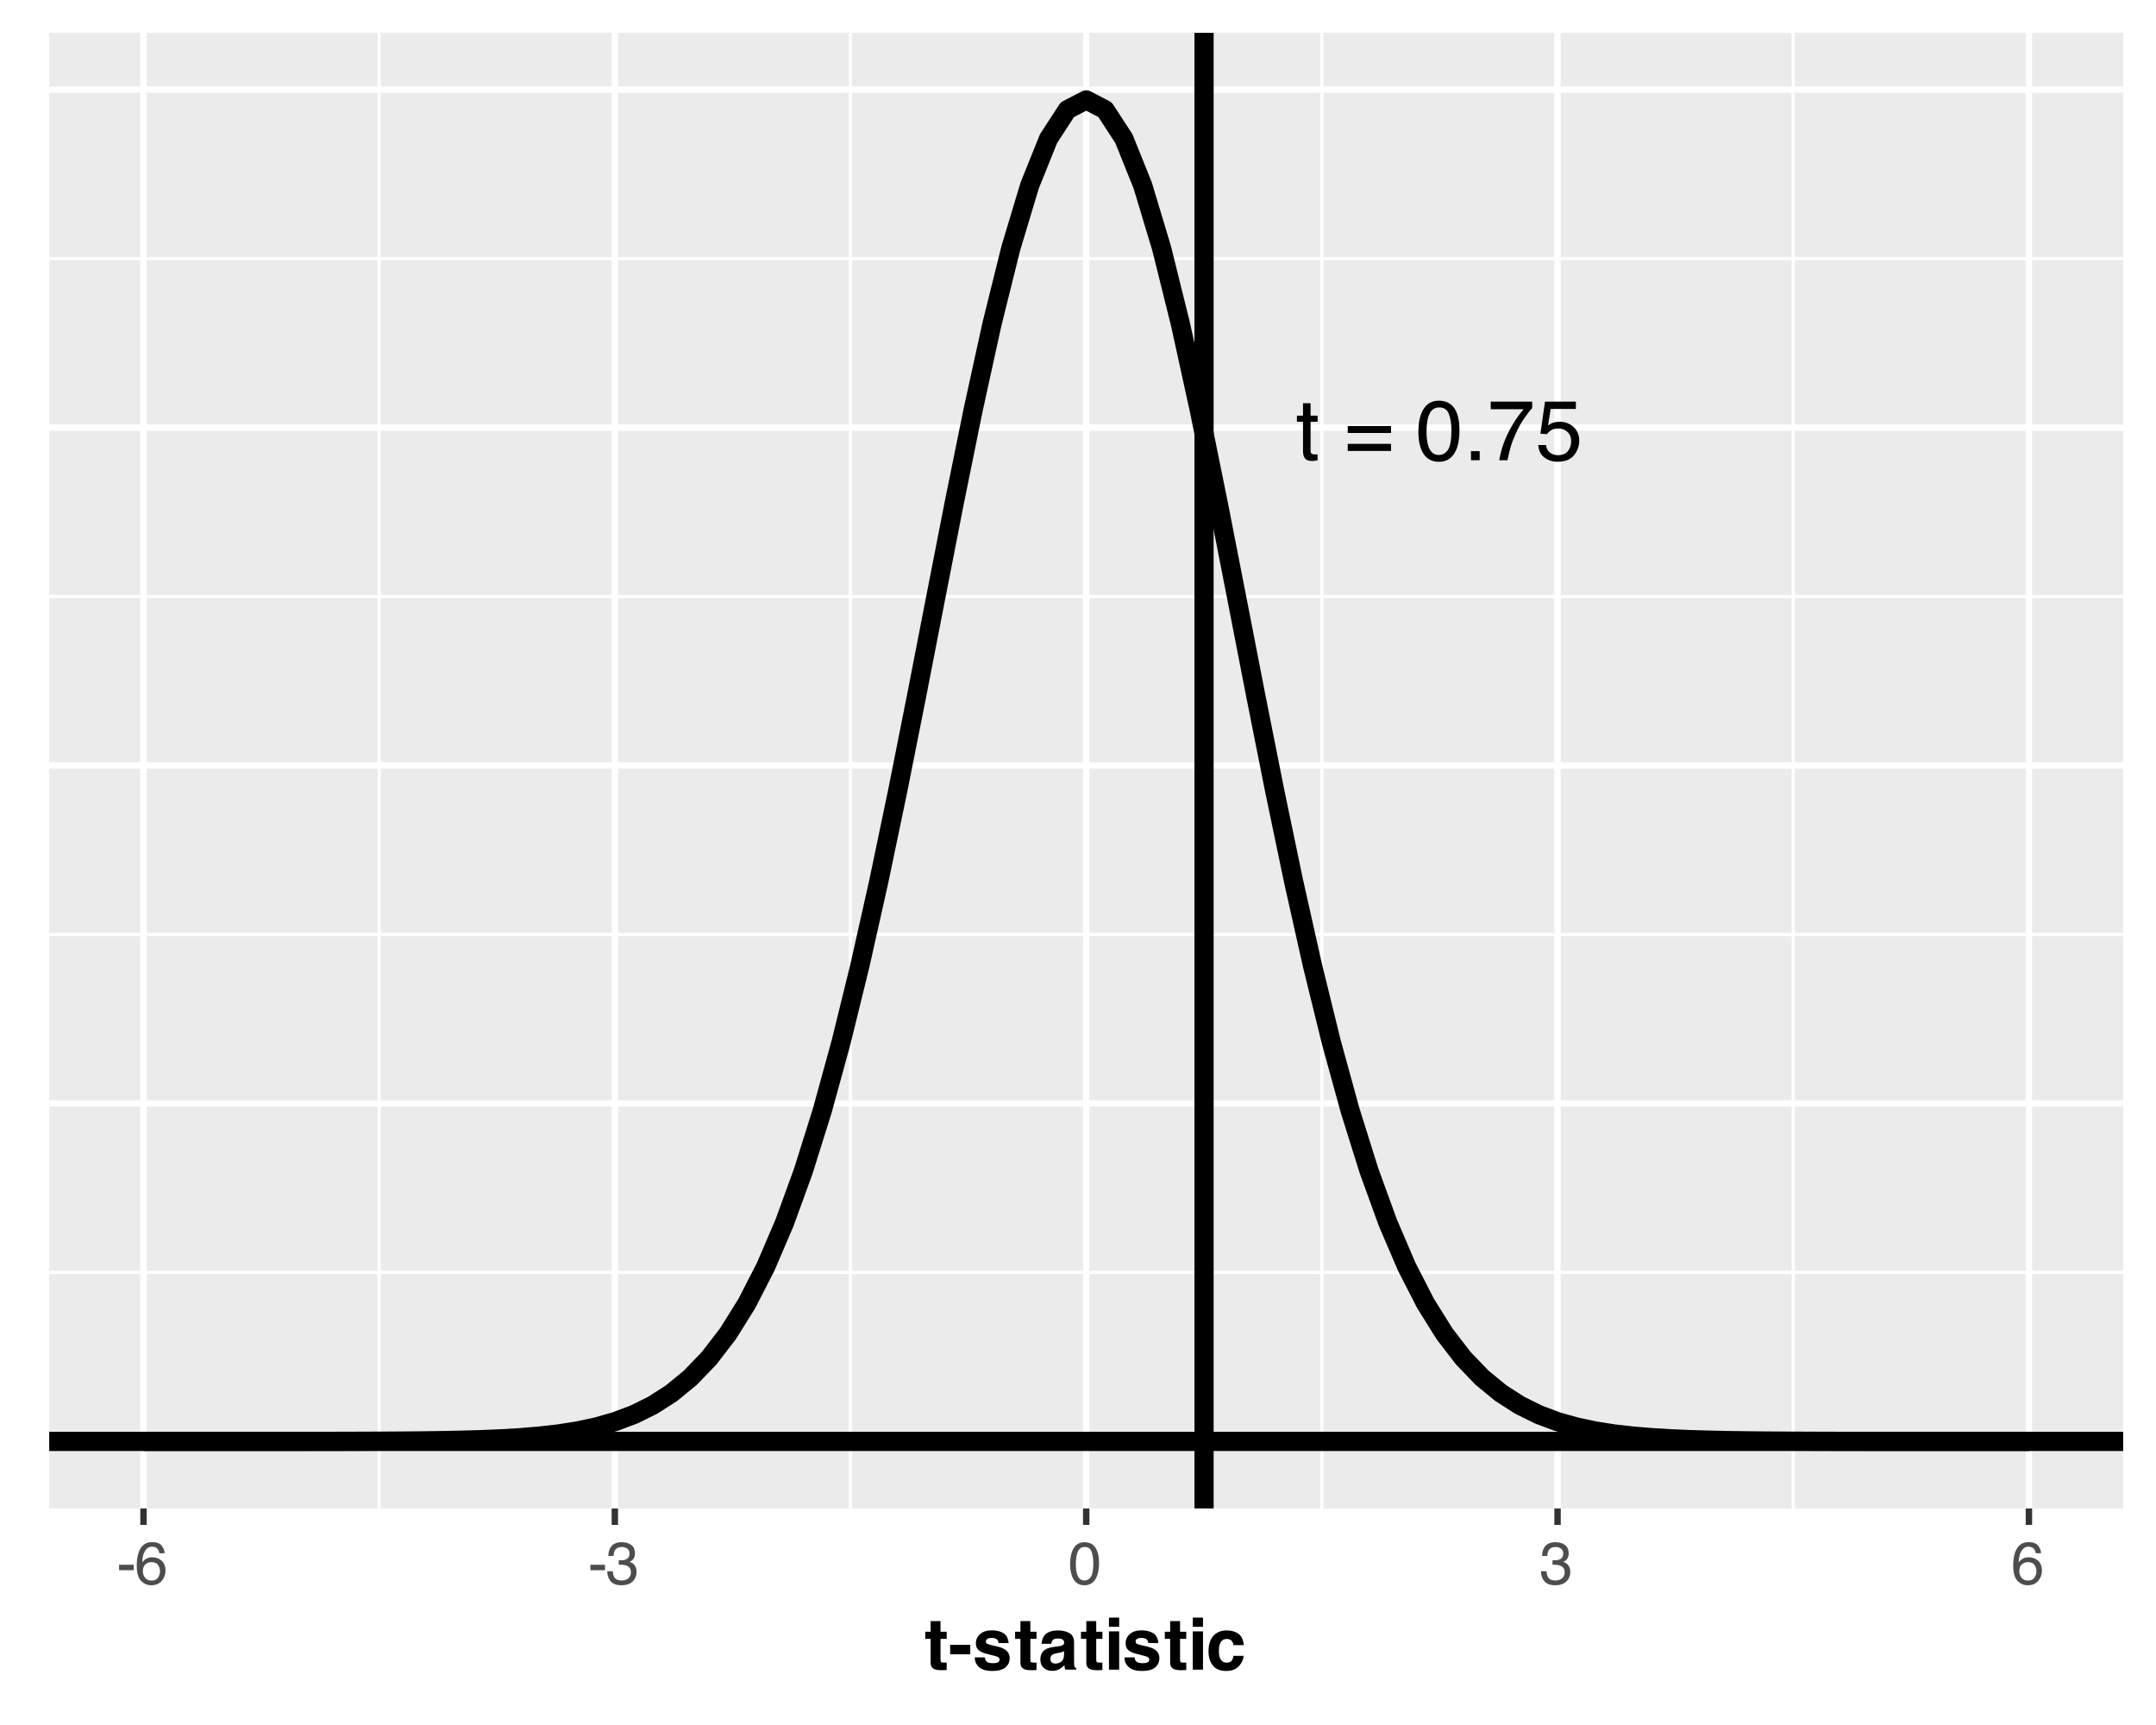
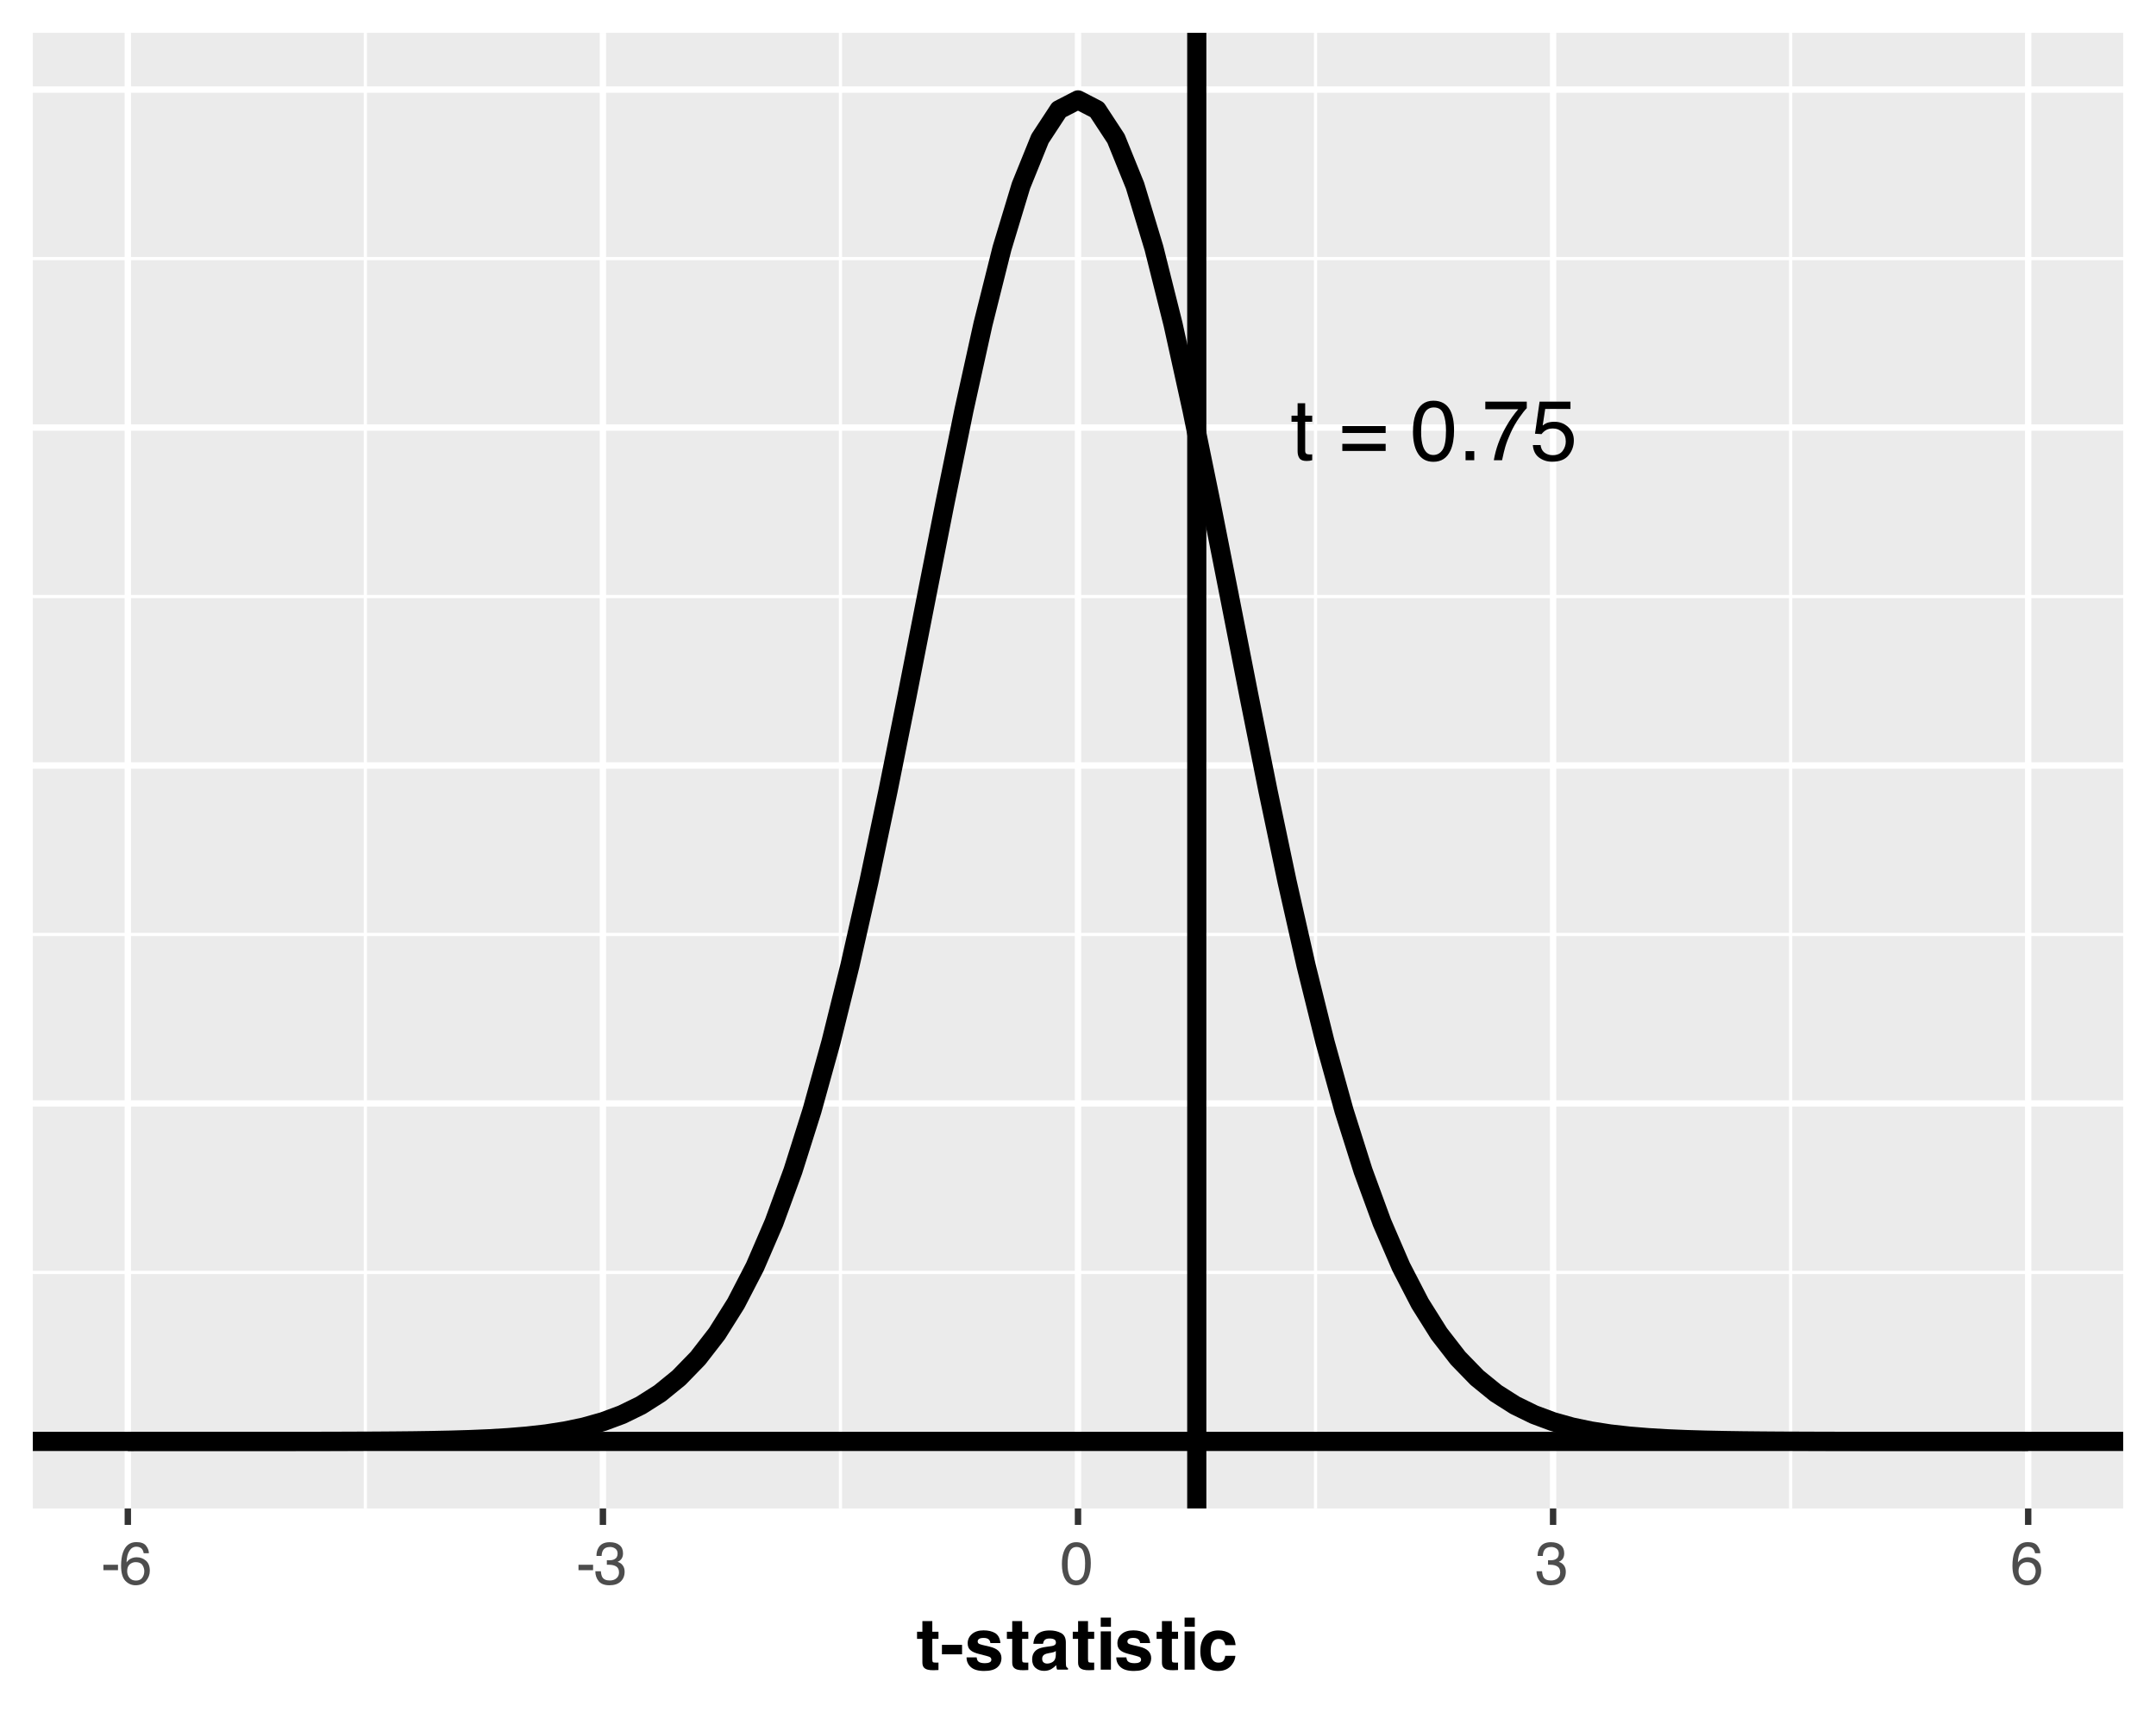
<svg xmlns="http://www.w3.org/2000/svg" xmlns:xlink="http://www.w3.org/1999/xlink" width="360" height="288" viewBox="0 0 360 288">
  <defs>
    <g>
      <g id="glyph-0-0">
        <path d="M 0.453 0 L 0.453 -10.203 L 8.547 -10.203 L 8.547 0 Z M 7.281 -1.281 L 7.281 -8.922 L 1.734 -8.922 L 1.734 -1.281 Z M 7.281 -1.281 " />
      </g>
      <g id="glyph-0-1">
        <path d="M 1.172 -9.516 L 2.438 -9.516 L 2.438 -7.438 L 3.609 -7.438 L 3.609 -6.422 L 2.438 -6.422 L 2.438 -1.562 C 2.438 -1.301 2.52 -1.129 2.688 -1.047 C 2.789 -0.992 2.957 -0.969 3.188 -0.969 C 3.238 -0.969 3.301 -0.969 3.375 -0.969 C 3.445 -0.969 3.523 -0.973 3.609 -0.984 L 3.609 0 C 3.473 0.039 3.328 0.07 3.172 0.094 C 3.016 0.113 2.848 0.125 2.672 0.125 C 2.086 0.125 1.691 -0.023 1.484 -0.328 C 1.273 -0.629 1.172 -1.02 1.172 -1.5 L 1.172 -6.422 L 0.156 -6.422 L 0.156 -7.438 L 1.172 -7.438 Z M 1.172 -9.516 " />
      </g>
      <g id="glyph-0-2">
</g>
      <g id="glyph-0-3">
        <path d="M 7.875 -5.703 L 7.875 -4.547 L 0.641 -4.547 L 0.641 -5.703 Z M 7.875 -2.734 L 7.875 -1.547 L 0.641 -1.547 L 0.641 -2.734 Z M 7.875 -2.734 " />
      </g>
      <g id="glyph-0-4">
        <path d="M 3.844 -9.938 C 5.133 -9.938 6.066 -9.41 6.641 -8.359 C 7.078 -7.535 7.297 -6.41 7.297 -4.984 C 7.297 -3.629 7.098 -2.508 6.703 -1.625 C 6.117 -0.363 5.164 0.266 3.844 0.266 C 2.645 0.266 1.754 -0.25 1.172 -1.281 C 0.68 -2.145 0.438 -3.305 0.438 -4.766 C 0.438 -5.898 0.582 -6.867 0.875 -7.672 C 1.426 -9.18 2.414 -9.938 3.844 -9.938 Z M 3.828 -0.875 C 4.473 -0.875 4.988 -1.16 5.375 -1.734 C 5.758 -2.305 5.953 -3.375 5.953 -4.938 C 5.953 -6.062 5.812 -6.988 5.531 -7.719 C 5.258 -8.445 4.723 -8.812 3.922 -8.812 C 3.18 -8.812 2.641 -8.461 2.297 -7.766 C 1.961 -7.078 1.797 -6.062 1.797 -4.719 C 1.797 -3.707 1.906 -2.895 2.125 -2.281 C 2.457 -1.344 3.023 -0.875 3.828 -0.875 Z M 3.828 -0.875 " />
      </g>
      <g id="glyph-0-5">
        <path d="M 1.219 -1.516 L 2.672 -1.516 L 2.672 0 L 1.219 0 Z M 1.219 -1.516 " />
      </g>
      <g id="glyph-0-6">
        <path d="M 7.438 -9.781 L 7.438 -8.688 C 7.113 -8.375 6.688 -7.832 6.156 -7.062 C 5.625 -6.301 5.156 -5.473 4.75 -4.578 C 4.352 -3.711 4.051 -2.926 3.844 -2.219 C 3.707 -1.758 3.531 -1.02 3.312 0 L 1.938 0 C 2.25 -1.895 2.941 -3.785 4.016 -5.672 C 4.648 -6.766 5.316 -7.711 6.016 -8.516 L 0.516 -8.516 L 0.516 -9.781 Z M 7.438 -9.781 " />
      </g>
      <g id="glyph-0-7">
        <path d="M 1.75 -2.531 C 1.832 -1.82 2.164 -1.332 2.75 -1.062 C 3.039 -0.914 3.383 -0.844 3.781 -0.844 C 4.52 -0.844 5.066 -1.078 5.422 -1.547 C 5.773 -2.023 5.953 -2.551 5.953 -3.125 C 5.953 -3.82 5.738 -4.359 5.312 -4.734 C 4.895 -5.109 4.391 -5.297 3.797 -5.297 C 3.367 -5.297 3 -5.211 2.688 -5.047 C 2.383 -4.879 2.125 -4.648 1.906 -4.359 L 0.812 -4.422 L 1.578 -9.781 L 6.734 -9.781 L 6.734 -8.562 L 2.516 -8.562 L 2.094 -5.797 C 2.32 -5.973 2.539 -6.109 2.75 -6.203 C 3.125 -6.348 3.551 -6.422 4.031 -6.422 C 4.945 -6.422 5.719 -6.129 6.344 -5.547 C 6.977 -4.961 7.297 -4.219 7.297 -3.312 C 7.297 -2.375 7.004 -1.547 6.422 -0.828 C 5.848 -0.109 4.926 0.25 3.656 0.25 C 2.844 0.25 2.125 0.02 1.5 -0.438 C 0.875 -0.895 0.523 -1.594 0.453 -2.531 Z M 1.75 -2.531 " />
      </g>
      <g id="glyph-1-0">
        <path d="M 0.328 0 L 0.328 -7.172 L 6.016 -7.172 L 6.016 0 Z M 5.125 -0.906 L 5.125 -6.281 L 1.219 -6.281 L 1.219 -0.906 Z M 5.125 -0.906 " />
      </g>
      <g id="glyph-1-1">
        <path d="M 0.422 -3.234 L 2.859 -3.234 L 2.859 -2.328 L 0.422 -2.328 Z M 0.422 -3.234 " />
      </g>
      <g id="glyph-1-2">
        <path d="M 2.922 -7.016 C 3.703 -7.016 4.242 -6.812 4.547 -6.406 C 4.859 -6.008 5.016 -5.594 5.016 -5.156 L 4.156 -5.156 C 4.102 -5.438 4.02 -5.656 3.906 -5.812 C 3.688 -6.102 3.363 -6.25 2.938 -6.25 C 2.445 -6.25 2.055 -6.02 1.766 -5.562 C 1.473 -5.113 1.312 -4.469 1.281 -3.625 C 1.488 -3.914 1.742 -4.133 2.047 -4.281 C 2.328 -4.414 2.641 -4.484 2.984 -4.484 C 3.566 -4.484 4.078 -4.297 4.516 -3.922 C 4.953 -3.547 5.172 -2.984 5.172 -2.234 C 5.172 -1.609 4.961 -1.047 4.547 -0.547 C 4.141 -0.055 3.551 0.188 2.781 0.188 C 2.125 0.188 1.555 -0.062 1.078 -0.562 C 0.609 -1.062 0.375 -1.898 0.375 -3.078 C 0.375 -3.941 0.477 -4.676 0.688 -5.281 C 1.094 -6.438 1.836 -7.016 2.922 -7.016 Z M 2.859 -0.594 C 3.328 -0.594 3.676 -0.75 3.906 -1.062 C 4.133 -1.375 4.25 -1.742 4.25 -2.172 C 4.25 -2.523 4.145 -2.863 3.938 -3.188 C 3.727 -3.508 3.352 -3.672 2.812 -3.672 C 2.438 -3.672 2.102 -3.547 1.812 -3.297 C 1.531 -3.047 1.391 -2.672 1.391 -2.172 C 1.391 -1.723 1.52 -1.348 1.781 -1.047 C 2.039 -0.742 2.398 -0.594 2.859 -0.594 Z M 2.859 -0.594 " />
      </g>
      <g id="glyph-1-3">
        <path d="M 2.594 0.188 C 1.77 0.188 1.172 -0.035 0.797 -0.484 C 0.422 -0.941 0.234 -1.5 0.234 -2.156 L 1.156 -2.156 C 1.195 -1.695 1.281 -1.363 1.406 -1.156 C 1.633 -0.789 2.047 -0.609 2.641 -0.609 C 3.109 -0.609 3.484 -0.734 3.766 -0.984 C 4.047 -1.234 4.188 -1.551 4.188 -1.938 C 4.188 -2.414 4.035 -2.75 3.734 -2.938 C 3.441 -3.133 3.035 -3.234 2.516 -3.234 C 2.453 -3.234 2.391 -3.234 2.328 -3.234 C 2.266 -3.234 2.207 -3.234 2.156 -3.234 L 2.156 -4 C 2.238 -3.988 2.312 -3.984 2.375 -3.984 C 2.438 -3.984 2.504 -3.984 2.578 -3.984 C 2.91 -3.984 3.18 -4.035 3.391 -4.141 C 3.766 -4.316 3.953 -4.641 3.953 -5.109 C 3.953 -5.461 3.828 -5.734 3.578 -5.922 C 3.328 -6.109 3.035 -6.203 2.703 -6.203 C 2.117 -6.203 1.719 -6.004 1.5 -5.609 C 1.375 -5.398 1.301 -5.098 1.281 -4.703 L 0.422 -4.703 C 0.422 -5.223 0.523 -5.664 0.734 -6.031 C 1.086 -6.676 1.719 -7 2.625 -7 C 3.332 -7 3.879 -6.836 4.266 -6.516 C 4.66 -6.203 4.859 -5.742 4.859 -5.141 C 4.859 -4.711 4.742 -4.367 4.516 -4.109 C 4.367 -3.941 4.18 -3.812 3.953 -3.719 C 4.316 -3.613 4.602 -3.414 4.812 -3.125 C 5.02 -2.844 5.125 -2.492 5.125 -2.078 C 5.125 -1.398 4.906 -0.852 4.469 -0.438 C 4.031 -0.02 3.406 0.188 2.594 0.188 Z M 2.594 0.188 " />
      </g>
      <g id="glyph-1-4">
        <path d="M 2.703 -7 C 3.609 -7 4.266 -6.625 4.672 -5.875 C 4.984 -5.301 5.141 -4.508 5.141 -3.5 C 5.141 -2.551 5 -1.766 4.719 -1.141 C 4.301 -0.254 3.629 0.188 2.703 0.188 C 1.859 0.188 1.234 -0.176 0.828 -0.906 C 0.484 -1.508 0.312 -2.328 0.312 -3.359 C 0.312 -4.148 0.414 -4.832 0.625 -5.406 C 1.008 -6.469 1.703 -7 2.703 -7 Z M 2.703 -0.609 C 3.148 -0.609 3.508 -0.812 3.781 -1.219 C 4.051 -1.625 4.188 -2.375 4.188 -3.469 C 4.188 -4.258 4.086 -4.91 3.891 -5.422 C 3.703 -5.941 3.328 -6.203 2.766 -6.203 C 2.242 -6.203 1.863 -5.957 1.625 -5.469 C 1.383 -4.977 1.266 -4.266 1.266 -3.328 C 1.266 -2.609 1.344 -2.035 1.5 -1.609 C 1.727 -0.941 2.129 -0.609 2.703 -0.609 Z M 2.703 -0.609 " />
      </g>
      <g id="glyph-2-0">
        <path d="M 0.906 -8.641 L 7.859 -8.641 L 7.859 0 L 0.906 0 Z M 6.781 -1.078 L 6.781 -7.562 L 1.984 -7.562 L 1.984 -1.078 Z M 6.781 -1.078 " />
      </g>
      <g id="glyph-2-1">
        <path d="M 3.703 -1.188 L 3.703 0.062 L 2.906 0.094 C 2.125 0.113 1.586 -0.023 1.297 -0.328 C 1.109 -0.516 1.016 -0.805 1.016 -1.203 L 1.016 -5.141 L 0.125 -5.141 L 0.125 -6.328 L 1.016 -6.328 L 1.016 -8.109 L 2.672 -8.109 L 2.672 -6.328 L 3.703 -6.328 L 3.703 -5.141 L 2.672 -5.141 L 2.672 -1.766 C 2.672 -1.504 2.703 -1.336 2.766 -1.266 C 2.828 -1.203 3.031 -1.172 3.375 -1.172 C 3.426 -1.172 3.477 -1.172 3.531 -1.172 C 3.594 -1.18 3.648 -1.188 3.703 -1.188 Z M 3.703 -1.188 " />
      </g>
      <g id="glyph-2-2">
        <path d="M 0.281 -4.141 L 3.641 -4.141 L 3.641 -2.562 L 0.281 -2.562 Z M 0.281 -4.141 " />
      </g>
      <g id="glyph-2-3">
        <path d="M 5.188 -6.094 C 5.688 -5.77 5.973 -5.219 6.047 -4.438 L 4.375 -4.438 C 4.352 -4.656 4.289 -4.828 4.188 -4.953 C 4.008 -5.18 3.695 -5.297 3.25 -5.297 C 2.883 -5.297 2.625 -5.238 2.469 -5.125 C 2.32 -5.008 2.25 -4.875 2.25 -4.719 C 2.25 -4.531 2.328 -4.395 2.484 -4.312 C 2.648 -4.219 3.234 -4.062 4.234 -3.844 C 4.898 -3.688 5.395 -3.453 5.719 -3.141 C 6.051 -2.816 6.219 -2.414 6.219 -1.938 C 6.219 -1.301 5.984 -0.781 5.516 -0.375 C 5.047 0.02 4.316 0.219 3.328 0.219 C 2.328 0.219 1.586 0.004 1.109 -0.422 C 0.629 -0.848 0.391 -1.391 0.391 -2.047 L 2.078 -2.047 C 2.117 -1.742 2.195 -1.531 2.312 -1.406 C 2.52 -1.188 2.898 -1.078 3.453 -1.078 C 3.785 -1.078 4.047 -1.125 4.234 -1.219 C 4.43 -1.312 4.531 -1.457 4.531 -1.656 C 4.531 -1.844 4.453 -1.988 4.297 -2.094 C 4.141 -2.188 3.562 -2.352 2.562 -2.594 C 1.832 -2.77 1.32 -2.992 1.031 -3.266 C 0.727 -3.523 0.578 -3.906 0.578 -4.406 C 0.578 -5 0.805 -5.504 1.266 -5.922 C 1.734 -6.348 2.391 -6.562 3.234 -6.562 C 4.023 -6.562 4.676 -6.406 5.188 -6.094 Z M 5.188 -6.094 " />
      </g>
      <g id="glyph-2-4">
        <path d="M 1.016 -5.703 C 1.461 -6.266 2.223 -6.547 3.297 -6.547 C 3.992 -6.547 4.613 -6.406 5.156 -6.125 C 5.695 -5.844 5.969 -5.316 5.969 -4.547 L 5.969 -1.625 C 5.969 -1.414 5.973 -1.172 5.984 -0.891 C 5.992 -0.672 6.023 -0.52 6.078 -0.438 C 6.141 -0.363 6.223 -0.301 6.328 -0.25 L 6.328 0 L 4.516 0 C 4.461 -0.125 4.426 -0.242 4.406 -0.359 C 4.383 -0.473 4.367 -0.602 4.359 -0.75 C 4.129 -0.5 3.863 -0.285 3.562 -0.109 C 3.207 0.098 2.801 0.203 2.344 0.203 C 1.77 0.203 1.289 0.035 0.906 -0.297 C 0.531 -0.629 0.344 -1.098 0.344 -1.703 C 0.344 -2.484 0.645 -3.051 1.25 -3.406 C 1.582 -3.594 2.07 -3.727 2.719 -3.812 L 3.281 -3.891 C 3.594 -3.922 3.816 -3.969 3.953 -4.031 C 4.191 -4.133 4.312 -4.289 4.312 -4.5 C 4.312 -4.77 4.219 -4.953 4.031 -5.047 C 3.852 -5.148 3.586 -5.203 3.234 -5.203 C 2.836 -5.203 2.555 -5.102 2.391 -4.906 C 2.273 -4.758 2.195 -4.562 2.156 -4.312 L 0.547 -4.312 C 0.586 -4.875 0.742 -5.336 1.016 -5.703 Z M 2.266 -1.203 C 2.422 -1.078 2.613 -1.016 2.844 -1.016 C 3.195 -1.016 3.523 -1.117 3.828 -1.328 C 4.129 -1.535 4.285 -1.922 4.297 -2.484 L 4.297 -3.109 C 4.191 -3.035 4.086 -2.977 3.984 -2.938 C 3.879 -2.906 3.734 -2.867 3.547 -2.828 L 3.172 -2.766 C 2.816 -2.703 2.562 -2.625 2.406 -2.531 C 2.145 -2.375 2.016 -2.141 2.016 -1.828 C 2.016 -1.535 2.098 -1.328 2.266 -1.203 Z M 2.266 -1.203 " />
      </g>
      <g id="glyph-2-5">
        <path d="M 2.5 -6.391 L 2.5 0 L 0.797 0 L 0.797 -6.391 Z M 2.5 -8.688 L 2.5 -7.156 L 0.797 -7.156 L 0.797 -8.688 Z M 2.5 -8.688 " />
      </g>
      <g id="glyph-2-6">
        <path d="M 6.312 -4.094 L 4.594 -4.094 C 4.562 -4.332 4.484 -4.547 4.359 -4.734 C 4.172 -4.992 3.879 -5.125 3.484 -5.125 C 2.922 -5.125 2.535 -4.848 2.328 -4.297 C 2.211 -3.992 2.156 -3.598 2.156 -3.109 C 2.156 -2.641 2.211 -2.258 2.328 -1.969 C 2.523 -1.438 2.898 -1.172 3.453 -1.172 C 3.836 -1.172 4.113 -1.273 4.281 -1.484 C 4.445 -1.703 4.547 -1.977 4.578 -2.312 L 6.281 -2.312 C 6.25 -1.801 6.066 -1.32 5.734 -0.875 C 5.211 -0.145 4.438 0.219 3.406 0.219 C 2.383 0.219 1.629 -0.082 1.141 -0.688 C 0.66 -1.301 0.422 -2.094 0.422 -3.062 C 0.422 -4.164 0.688 -5.02 1.219 -5.625 C 1.75 -6.238 2.488 -6.547 3.438 -6.547 C 4.238 -6.547 4.895 -6.363 5.406 -6 C 5.914 -5.645 6.219 -5.008 6.312 -4.094 Z M 6.312 -4.094 " />
      </g>
    </g>
    <clipPath id="clip-0">
-       <path clip-rule="nonzero" d="M 8.219 5.48 L 354.52 5.48 L 354.52 251.852 L 8.219 251.852 Z M 8.219 5.48 " />
+       <path clip-rule="nonzero" d="M 5.48 5.48 L 354.523 5.48 L 354.523 251.852 L 5.48 251.852 Z M 5.48 5.48 " />
    </clipPath>
    <clipPath id="clip-1">
-       <path clip-rule="nonzero" d="M 8.219 212 L 354.52 212 L 354.52 213 L 8.219 213 Z M 8.219 212 " />
+       <path clip-rule="nonzero" d="M 5.48 212 L 354.523 212 L 354.523 213 L 5.48 213 Z M 5.48 212 " />
    </clipPath>
    <clipPath id="clip-2">
-       <path clip-rule="nonzero" d="M 8.219 155 L 354.52 155 L 354.52 157 L 8.219 157 Z M 8.219 155 " />
+       <path clip-rule="nonzero" d="M 5.48 155 L 354.523 155 L 354.523 157 L 5.48 157 Z M 5.48 155 " />
    </clipPath>
    <clipPath id="clip-3">
-       <path clip-rule="nonzero" d="M 8.219 99 L 354.52 99 L 354.52 100 L 8.219 100 Z M 8.219 99 " />
+       <path clip-rule="nonzero" d="M 5.48 99 L 354.523 99 L 354.523 100 L 5.48 100 Z M 5.48 99 " />
    </clipPath>
    <clipPath id="clip-4">
-       <path clip-rule="nonzero" d="M 8.219 42 L 354.52 42 L 354.52 44 L 8.219 44 Z M 8.219 42 " />
+       <path clip-rule="nonzero" d="M 5.48 42 L 354.523 42 L 354.523 44 L 5.48 44 Z M 5.48 42 " />
    </clipPath>
    <clipPath id="clip-5">
-       <path clip-rule="nonzero" d="M 63 5.48 L 64 5.48 L 64 251.852 L 63 251.852 Z M 63 5.48 " />
+       <path clip-rule="nonzero" d="M 60 5.48 L 62 5.48 L 62 251.852 L 60 251.852 Z M 60 5.48 " />
    </clipPath>
    <clipPath id="clip-6">
-       <path clip-rule="nonzero" d="M 141 5.48 L 143 5.48 L 143 251.852 L 141 251.852 Z M 141 5.48 " />
+       <path clip-rule="nonzero" d="M 140 5.48 L 141 5.48 L 141 251.852 L 140 251.852 Z M 140 5.48 " />
    </clipPath>
    <clipPath id="clip-7">
-       <path clip-rule="nonzero" d="M 220 5.48 L 221 5.48 L 221 251.852 L 220 251.852 Z M 220 5.48 " />
+       <path clip-rule="nonzero" d="M 219 5.48 L 220 5.48 L 220 251.852 L 219 251.852 Z M 219 5.48 " />
    </clipPath>
    <clipPath id="clip-8">
-       <path clip-rule="nonzero" d="M 299 5.48 L 300 5.48 L 300 251.852 L 299 251.852 Z M 299 5.48 " />
+       <path clip-rule="nonzero" d="M 298 5.48 L 300 5.48 L 300 251.852 L 298 251.852 Z M 298 5.48 " />
    </clipPath>
    <clipPath id="clip-9">
-       <path clip-rule="nonzero" d="M 8.219 240 L 354.52 240 L 354.52 242 L 8.219 242 Z M 8.219 240 " />
+       <path clip-rule="nonzero" d="M 5.48 240 L 354.523 240 L 354.523 242 L 5.48 242 Z M 5.48 240 " />
    </clipPath>
    <clipPath id="clip-10">
-       <path clip-rule="nonzero" d="M 8.219 183 L 354.52 183 L 354.52 185 L 8.219 185 Z M 8.219 183 " />
+       <path clip-rule="nonzero" d="M 5.48 183 L 354.523 183 L 354.523 185 L 5.48 185 Z M 5.48 183 " />
    </clipPath>
    <clipPath id="clip-11">
-       <path clip-rule="nonzero" d="M 8.219 127 L 354.52 127 L 354.52 129 L 8.219 129 Z M 8.219 127 " />
+       <path clip-rule="nonzero" d="M 5.48 127 L 354.523 127 L 354.523 129 L 5.48 129 Z M 5.48 127 " />
    </clipPath>
    <clipPath id="clip-12">
-       <path clip-rule="nonzero" d="M 8.219 70 L 354.52 70 L 354.52 72 L 8.219 72 Z M 8.219 70 " />
+       <path clip-rule="nonzero" d="M 5.48 70 L 354.523 70 L 354.523 72 L 5.48 72 Z M 5.48 70 " />
    </clipPath>
    <clipPath id="clip-13">
-       <path clip-rule="nonzero" d="M 8.219 14 L 354.52 14 L 354.52 16 L 8.219 16 Z M 8.219 14 " />
+       <path clip-rule="nonzero" d="M 5.48 14 L 354.523 14 L 354.523 16 L 5.48 16 Z M 5.48 14 " />
    </clipPath>
    <clipPath id="clip-14">
-       <path clip-rule="nonzero" d="M 23 5.48 L 25 5.48 L 25 251.852 L 23 251.852 Z M 23 5.48 " />
+       <path clip-rule="nonzero" d="M 20 5.48 L 22 5.48 L 22 251.852 L 20 251.852 Z M 20 5.48 " />
    </clipPath>
    <clipPath id="clip-15">
-       <path clip-rule="nonzero" d="M 102 5.48 L 104 5.48 L 104 251.852 L 102 251.852 Z M 102 5.48 " />
+       <path clip-rule="nonzero" d="M 100 5.48 L 102 5.48 L 102 251.852 L 100 251.852 Z M 100 5.48 " />
    </clipPath>
    <clipPath id="clip-16">
-       <path clip-rule="nonzero" d="M 180 5.48 L 182 5.48 L 182 251.852 L 180 251.852 Z M 180 5.48 " />
+       <path clip-rule="nonzero" d="M 179 5.48 L 181 5.48 L 181 251.852 L 179 251.852 Z M 179 5.48 " />
    </clipPath>
    <clipPath id="clip-17">
-       <path clip-rule="nonzero" d="M 259 5.48 L 261 5.48 L 261 251.852 L 259 251.852 Z M 259 5.48 " />
+       <path clip-rule="nonzero" d="M 258 5.48 L 260 5.48 L 260 251.852 L 258 251.852 Z M 258 5.48 " />
    </clipPath>
    <clipPath id="clip-18">
      <path clip-rule="nonzero" d="M 338 5.48 L 340 5.48 L 340 251.852 L 338 251.852 Z M 338 5.48 " />
    </clipPath>
    <clipPath id="clip-19">
-       <path clip-rule="nonzero" d="M 8.219 239 L 354.52 239 L 354.52 243 L 8.219 243 Z M 8.219 239 " />
+       <path clip-rule="nonzero" d="M 5.48 239 L 354.523 239 L 354.523 243 L 5.48 243 Z M 5.48 239 " />
    </clipPath>
    <clipPath id="clip-20">
-       <path clip-rule="nonzero" d="M 199 5.48 L 203 5.48 L 203 251.852 L 199 251.852 Z M 199 5.48 " />
+       <path clip-rule="nonzero" d="M 198 5.48 L 202 5.48 L 202 251.852 L 198 251.852 Z M 198 5.48 " />
    </clipPath>
  </defs>
  <rect x="-36" y="-28.8" width="432" height="345.6" fill="rgb(100%, 100%, 100%)" fill-opacity="1" />
  <rect x="-36" y="-28.8" width="432" height="345.6" fill="rgb(100%, 100%, 100%)" fill-opacity="1" />
  <path fill="none" stroke-width="1.067" stroke-linecap="round" stroke-linejoin="round" stroke="rgb(100%, 100%, 100%)" stroke-opacity="1" stroke-miterlimit="10" d="M 0 288 L 360 288 L 360 0 L 0 0 Z M 0 288 " />
  <g clip-path="url(#clip-0)">
-     <path fill-rule="nonzero" fill="rgb(92.157%, 92.157%, 92.157%)" fill-opacity="1" d="M 8.219 251.848 L 354.52 251.848 L 354.52 5.477 L 8.219 5.477 Z M 8.219 251.848 " />
+     <path fill-rule="nonzero" fill="rgb(92.157%, 92.157%, 92.157%)" fill-opacity="1" d="M 5.48 251.848 L 354.523 251.848 L 354.523 5.477 L 5.48 5.477 Z M 5.48 251.848 " />
  </g>
  <g clip-path="url(#clip-1)">
-     <path fill="none" stroke-width="0.533" stroke-linecap="butt" stroke-linejoin="round" stroke="rgb(100%, 100%, 100%)" stroke-opacity="1" stroke-miterlimit="10" d="M 8.219 212.438 L 354.52 212.438 " />
+     <path fill="none" stroke-width="0.533" stroke-linecap="butt" stroke-linejoin="round" stroke="rgb(100%, 100%, 100%)" stroke-opacity="1" stroke-miterlimit="10" d="M 5.48 212.438 L 354.52 212.438 " />
  </g>
  <g clip-path="url(#clip-2)">
-     <path fill="none" stroke-width="0.533" stroke-linecap="butt" stroke-linejoin="round" stroke="rgb(100%, 100%, 100%)" stroke-opacity="1" stroke-miterlimit="10" d="M 8.219 156.016 L 354.52 156.016 " />
+     <path fill="none" stroke-width="0.533" stroke-linecap="butt" stroke-linejoin="round" stroke="rgb(100%, 100%, 100%)" stroke-opacity="1" stroke-miterlimit="10" d="M 5.48 156.016 L 354.52 156.016 " />
  </g>
  <g clip-path="url(#clip-3)">
-     <path fill="none" stroke-width="0.533" stroke-linecap="butt" stroke-linejoin="round" stroke="rgb(100%, 100%, 100%)" stroke-opacity="1" stroke-miterlimit="10" d="M 8.219 99.594 L 354.52 99.594 " />
+     <path fill="none" stroke-width="0.533" stroke-linecap="butt" stroke-linejoin="round" stroke="rgb(100%, 100%, 100%)" stroke-opacity="1" stroke-miterlimit="10" d="M 5.48 99.594 L 354.52 99.594 " />
  </g>
  <g clip-path="url(#clip-4)">
-     <path fill="none" stroke-width="0.533" stroke-linecap="butt" stroke-linejoin="round" stroke="rgb(100%, 100%, 100%)" stroke-opacity="1" stroke-miterlimit="10" d="M 8.219 43.172 L 354.52 43.172 " />
+     <path fill="none" stroke-width="0.533" stroke-linecap="butt" stroke-linejoin="round" stroke="rgb(100%, 100%, 100%)" stroke-opacity="1" stroke-miterlimit="10" d="M 5.48 43.172 L 354.52 43.172 " />
  </g>
  <g clip-path="url(#clip-5)">
-     <path fill="none" stroke-width="0.533" stroke-linecap="butt" stroke-linejoin="round" stroke="rgb(100%, 100%, 100%)" stroke-opacity="1" stroke-miterlimit="10" d="M 63.312 251.848 L 63.312 5.48 " />
+     <path fill="none" stroke-width="0.533" stroke-linecap="butt" stroke-linejoin="round" stroke="rgb(100%, 100%, 100%)" stroke-opacity="1" stroke-miterlimit="10" d="M 61.008 251.848 L 61.008 5.48 " />
  </g>
  <g clip-path="url(#clip-6)">
-     <path fill="none" stroke-width="0.533" stroke-linecap="butt" stroke-linejoin="round" stroke="rgb(100%, 100%, 100%)" stroke-opacity="1" stroke-miterlimit="10" d="M 142.016 251.848 L 142.016 5.48 " />
+     <path fill="none" stroke-width="0.533" stroke-linecap="butt" stroke-linejoin="round" stroke="rgb(100%, 100%, 100%)" stroke-opacity="1" stroke-miterlimit="10" d="M 140.336 251.848 L 140.336 5.48 " />
  </g>
  <g clip-path="url(#clip-7)">
-     <path fill="none" stroke-width="0.533" stroke-linecap="butt" stroke-linejoin="round" stroke="rgb(100%, 100%, 100%)" stroke-opacity="1" stroke-miterlimit="10" d="M 220.723 251.848 L 220.723 5.48 " />
+     <path fill="none" stroke-width="0.533" stroke-linecap="butt" stroke-linejoin="round" stroke="rgb(100%, 100%, 100%)" stroke-opacity="1" stroke-miterlimit="10" d="M 219.664 251.848 L 219.664 5.48 " />
  </g>
  <g clip-path="url(#clip-8)">
-     <path fill="none" stroke-width="0.533" stroke-linecap="butt" stroke-linejoin="round" stroke="rgb(100%, 100%, 100%)" stroke-opacity="1" stroke-miterlimit="10" d="M 299.426 251.848 L 299.426 5.48 " />
+     <path fill="none" stroke-width="0.533" stroke-linecap="butt" stroke-linejoin="round" stroke="rgb(100%, 100%, 100%)" stroke-opacity="1" stroke-miterlimit="10" d="M 298.992 251.848 L 298.992 5.48 " />
  </g>
  <g clip-path="url(#clip-9)">
-     <path fill="none" stroke-width="1.067" stroke-linecap="butt" stroke-linejoin="round" stroke="rgb(100%, 100%, 100%)" stroke-opacity="1" stroke-miterlimit="10" d="M 8.219 240.652 L 354.52 240.652 " />
+     <path fill="none" stroke-width="1.067" stroke-linecap="butt" stroke-linejoin="round" stroke="rgb(100%, 100%, 100%)" stroke-opacity="1" stroke-miterlimit="10" d="M 5.48 240.652 L 354.52 240.652 " />
  </g>
  <g clip-path="url(#clip-10)">
-     <path fill="none" stroke-width="1.067" stroke-linecap="butt" stroke-linejoin="round" stroke="rgb(100%, 100%, 100%)" stroke-opacity="1" stroke-miterlimit="10" d="M 8.219 184.227 L 354.52 184.227 " />
+     <path fill="none" stroke-width="1.067" stroke-linecap="butt" stroke-linejoin="round" stroke="rgb(100%, 100%, 100%)" stroke-opacity="1" stroke-miterlimit="10" d="M 5.48 184.227 L 354.52 184.227 " />
  </g>
  <g clip-path="url(#clip-11)">
-     <path fill="none" stroke-width="1.067" stroke-linecap="butt" stroke-linejoin="round" stroke="rgb(100%, 100%, 100%)" stroke-opacity="1" stroke-miterlimit="10" d="M 8.219 127.805 L 354.52 127.805 " />
+     <path fill="none" stroke-width="1.067" stroke-linecap="butt" stroke-linejoin="round" stroke="rgb(100%, 100%, 100%)" stroke-opacity="1" stroke-miterlimit="10" d="M 5.48 127.805 L 354.52 127.805 " />
  </g>
  <g clip-path="url(#clip-12)">
-     <path fill="none" stroke-width="1.067" stroke-linecap="butt" stroke-linejoin="round" stroke="rgb(100%, 100%, 100%)" stroke-opacity="1" stroke-miterlimit="10" d="M 8.219 71.383 L 354.52 71.383 " />
+     <path fill="none" stroke-width="1.067" stroke-linecap="butt" stroke-linejoin="round" stroke="rgb(100%, 100%, 100%)" stroke-opacity="1" stroke-miterlimit="10" d="M 5.48 71.383 L 354.52 71.383 " />
  </g>
  <g clip-path="url(#clip-13)">
-     <path fill="none" stroke-width="1.067" stroke-linecap="butt" stroke-linejoin="round" stroke="rgb(100%, 100%, 100%)" stroke-opacity="1" stroke-miterlimit="10" d="M 8.219 14.957 L 354.52 14.957 " />
+     <path fill="none" stroke-width="1.067" stroke-linecap="butt" stroke-linejoin="round" stroke="rgb(100%, 100%, 100%)" stroke-opacity="1" stroke-miterlimit="10" d="M 5.48 14.957 L 354.52 14.957 " />
  </g>
  <g clip-path="url(#clip-14)">
-     <path fill="none" stroke-width="1.067" stroke-linecap="butt" stroke-linejoin="round" stroke="rgb(100%, 100%, 100%)" stroke-opacity="1" stroke-miterlimit="10" d="M 23.961 251.848 L 23.961 5.48 " />
+     <path fill="none" stroke-width="1.067" stroke-linecap="butt" stroke-linejoin="round" stroke="rgb(100%, 100%, 100%)" stroke-opacity="1" stroke-miterlimit="10" d="M 21.344 251.848 L 21.344 5.48 " />
  </g>
  <g clip-path="url(#clip-15)">
-     <path fill="none" stroke-width="1.067" stroke-linecap="butt" stroke-linejoin="round" stroke="rgb(100%, 100%, 100%)" stroke-opacity="1" stroke-miterlimit="10" d="M 102.664 251.848 L 102.664 5.48 " />
+     <path fill="none" stroke-width="1.067" stroke-linecap="butt" stroke-linejoin="round" stroke="rgb(100%, 100%, 100%)" stroke-opacity="1" stroke-miterlimit="10" d="M 100.672 251.848 L 100.672 5.48 " />
  </g>
  <g clip-path="url(#clip-16)">
-     <path fill="none" stroke-width="1.067" stroke-linecap="butt" stroke-linejoin="round" stroke="rgb(100%, 100%, 100%)" stroke-opacity="1" stroke-miterlimit="10" d="M 181.371 251.848 L 181.371 5.48 " />
+     <path fill="none" stroke-width="1.067" stroke-linecap="butt" stroke-linejoin="round" stroke="rgb(100%, 100%, 100%)" stroke-opacity="1" stroke-miterlimit="10" d="M 180 251.848 L 180 5.48 " />
  </g>
  <g clip-path="url(#clip-17)">
-     <path fill="none" stroke-width="1.067" stroke-linecap="butt" stroke-linejoin="round" stroke="rgb(100%, 100%, 100%)" stroke-opacity="1" stroke-miterlimit="10" d="M 260.074 251.848 L 260.074 5.48 " />
+     <path fill="none" stroke-width="1.067" stroke-linecap="butt" stroke-linejoin="round" stroke="rgb(100%, 100%, 100%)" stroke-opacity="1" stroke-miterlimit="10" d="M 259.328 251.848 L 259.328 5.48 " />
  </g>
  <g clip-path="url(#clip-18)">
-     <path fill="none" stroke-width="1.067" stroke-linecap="butt" stroke-linejoin="round" stroke="rgb(100%, 100%, 100%)" stroke-opacity="1" stroke-miterlimit="10" d="M 338.781 251.848 L 338.781 5.48 " />
-   </g>
-   <path fill="none" stroke-width="3.201" stroke-linecap="butt" stroke-linejoin="round" stroke="rgb(0%, 0%, 0%)" stroke-opacity="1" stroke-miterlimit="10" d="M 23.961 240.652 L 27.109 240.648 L 45.996 240.648 L 55.441 240.637 L 58.59 240.629 L 64.887 240.605 L 68.035 240.582 L 71.184 240.551 L 74.332 240.504 L 77.48 240.438 L 80.629 240.344 L 83.777 240.211 L 86.926 240.023 L 90.07 239.762 L 93.219 239.406 L 96.367 238.914 L 99.516 238.25 L 102.664 237.359 L 105.812 236.18 L 108.961 234.629 L 112.109 232.613 L 115.258 230.031 L 118.406 226.762 L 121.555 222.672 L 124.703 217.625 L 127.852 211.488 L 131 204.141 L 134.148 195.48 L 137.297 185.434 L 140.441 173.988 L 143.59 161.184 L 146.738 147.145 L 149.887 132.07 L 153.035 116.25 L 156.184 100.07 L 159.332 83.973 L 162.48 68.477 L 165.629 54.121 L 168.777 41.453 L 171.926 30.984 L 175.074 23.156 L 178.223 18.316 L 181.371 16.68 L 184.52 18.316 L 187.668 23.156 L 190.812 30.984 L 193.961 41.453 L 197.109 54.121 L 200.258 68.477 L 203.406 83.973 L 206.555 100.07 L 209.703 116.25 L 212.852 132.07 L 216 147.145 L 219.148 161.184 L 222.297 173.988 L 225.445 185.434 L 228.594 195.48 L 231.742 204.141 L 234.891 211.488 L 238.039 217.625 L 241.188 222.672 L 244.332 226.762 L 247.48 230.031 L 250.629 232.613 L 253.777 234.629 L 256.926 236.18 L 260.074 237.359 L 263.223 238.25 L 266.371 238.914 L 269.52 239.406 L 272.668 239.762 L 275.816 240.023 L 278.965 240.211 L 282.113 240.344 L 285.262 240.438 L 288.41 240.504 L 291.559 240.551 L 294.703 240.582 L 297.852 240.605 L 304.148 240.629 L 307.297 240.637 L 316.742 240.648 L 335.633 240.648 L 338.781 240.652 " />
+     <path fill="none" stroke-width="1.067" stroke-linecap="butt" stroke-linejoin="round" stroke="rgb(100%, 100%, 100%)" stroke-opacity="1" stroke-miterlimit="10" d="M 338.656 251.848 L 338.656 5.48 " />
+   </g>
+   <path fill="none" stroke-width="3.201" stroke-linecap="butt" stroke-linejoin="round" stroke="rgb(0%, 0%, 0%)" stroke-opacity="1" stroke-miterlimit="10" d="M 21.344 240.652 L 24.52 240.648 L 43.559 240.648 L 53.074 240.637 L 56.25 240.629 L 62.594 240.605 L 65.77 240.582 L 68.941 240.551 L 72.113 240.504 L 75.289 240.438 L 78.461 240.344 L 81.633 240.211 L 84.809 240.023 L 87.98 239.762 L 91.152 239.406 L 94.328 238.914 L 97.5 238.25 L 100.672 237.359 L 103.844 236.18 L 107.02 234.629 L 110.191 232.613 L 113.363 230.031 L 116.539 226.762 L 119.711 222.672 L 122.883 217.625 L 126.059 211.488 L 129.23 204.141 L 132.402 195.48 L 135.578 185.434 L 138.75 173.988 L 141.922 161.184 L 145.098 147.145 L 148.27 132.07 L 151.441 116.25 L 154.613 100.07 L 157.789 83.973 L 160.961 68.477 L 164.133 54.121 L 167.309 41.453 L 170.48 30.984 L 173.652 23.156 L 176.828 18.316 L 180 16.68 L 183.172 18.316 L 186.348 23.156 L 189.52 30.984 L 192.691 41.453 L 195.867 54.121 L 199.039 68.477 L 202.211 83.973 L 205.387 100.07 L 208.559 116.25 L 211.73 132.07 L 214.902 147.145 L 218.078 161.184 L 221.25 173.988 L 224.422 185.434 L 227.598 195.48 L 230.77 204.141 L 233.941 211.488 L 237.117 217.625 L 240.289 222.672 L 243.461 226.762 L 246.637 230.031 L 249.809 232.613 L 252.98 234.629 L 256.156 236.18 L 259.328 237.359 L 262.5 238.25 L 265.672 238.914 L 268.848 239.406 L 272.02 239.762 L 275.191 240.023 L 278.367 240.211 L 281.539 240.344 L 284.711 240.438 L 287.887 240.504 L 291.059 240.551 L 294.23 240.582 L 297.406 240.605 L 303.75 240.629 L 306.926 240.637 L 316.441 240.648 L 335.48 240.648 L 338.656 240.652 " />
  <g clip-path="url(#clip-19)">
-     <path fill="none" stroke-width="3.201" stroke-linecap="butt" stroke-linejoin="round" stroke="rgb(0%, 0%, 0%)" stroke-opacity="1" stroke-miterlimit="10" d="M 8.219 240.652 L 354.52 240.652 " />
+     <path fill="none" stroke-width="3.201" stroke-linecap="butt" stroke-linejoin="round" stroke="rgb(0%, 0%, 0%)" stroke-opacity="1" stroke-miterlimit="10" d="M 5.48 240.652 L 354.52 240.652 " />
  </g>
  <g clip-path="url(#clip-20)">
-     <path fill="none" stroke-width="3.201" stroke-linecap="butt" stroke-linejoin="round" stroke="rgb(0%, 0%, 0%)" stroke-opacity="1" stroke-miterlimit="10" d="M 201.047 251.848 L 201.047 5.48 " />
+     <path fill="none" stroke-width="3.201" stroke-linecap="butt" stroke-linejoin="round" stroke="rgb(0%, 0%, 0%)" stroke-opacity="1" stroke-miterlimit="10" d="M 199.832 251.848 L 199.832 5.48 " />
  </g>
  <g fill="rgb(0%, 0%, 0%)" fill-opacity="1">
-     <use xlink:href="#glyph-0-1" x="216.398" y="76.837" />
-     <use xlink:href="#glyph-0-2" x="220.398" y="76.837" />
-     <use xlink:href="#glyph-0-3" x="224.398" y="76.837" />
-     <use xlink:href="#glyph-0-2" x="232.398" y="76.837" />
-     <use xlink:href="#glyph-0-4" x="236.398" y="76.837" />
-     <use xlink:href="#glyph-0-5" x="244.398" y="76.837" />
-     <use xlink:href="#glyph-0-6" x="248.398" y="76.837" />
-     <use xlink:href="#glyph-0-7" x="256.398" y="76.837" />
-   </g>
-   <path fill="none" stroke-width="1.067" stroke-linecap="butt" stroke-linejoin="round" stroke="rgb(20%, 20%, 20%)" stroke-opacity="1" stroke-miterlimit="10" d="M 23.961 254.59 L 23.961 251.848 " />
-   <path fill="none" stroke-width="1.067" stroke-linecap="butt" stroke-linejoin="round" stroke="rgb(20%, 20%, 20%)" stroke-opacity="1" stroke-miterlimit="10" d="M 102.664 254.59 L 102.664 251.848 " />
-   <path fill="none" stroke-width="1.067" stroke-linecap="butt" stroke-linejoin="round" stroke="rgb(20%, 20%, 20%)" stroke-opacity="1" stroke-miterlimit="10" d="M 181.371 254.59 L 181.371 251.848 " />
-   <path fill="none" stroke-width="1.067" stroke-linecap="butt" stroke-linejoin="round" stroke="rgb(20%, 20%, 20%)" stroke-opacity="1" stroke-miterlimit="10" d="M 260.074 254.59 L 260.074 251.848 " />
-   <path fill="none" stroke-width="1.067" stroke-linecap="butt" stroke-linejoin="round" stroke="rgb(20%, 20%, 20%)" stroke-opacity="1" stroke-miterlimit="10" d="M 338.781 254.59 L 338.781 251.848 " />
-   <g fill="rgb(30.196%, 30.196%, 30.196%)" fill-opacity="1">
-     <use xlink:href="#glyph-1-1" x="19.461" y="264.481" />
-     <use xlink:href="#glyph-1-2" x="22.461" y="264.481" />
-   </g>
-   <g fill="rgb(30.196%, 30.196%, 30.196%)" fill-opacity="1">
-     <use xlink:href="#glyph-1-1" x="98.164" y="264.481" />
-     <use xlink:href="#glyph-1-3" x="101.164" y="264.481" />
-   </g>
-   <g fill="rgb(30.196%, 30.196%, 30.196%)" fill-opacity="1">
-     <use xlink:href="#glyph-1-4" x="178.371" y="264.481" />
-   </g>
-   <g fill="rgb(30.196%, 30.196%, 30.196%)" fill-opacity="1">
-     <use xlink:href="#glyph-1-3" x="257.074" y="264.481" />
-   </g>
-   <g fill="rgb(30.196%, 30.196%, 30.196%)" fill-opacity="1">
-     <use xlink:href="#glyph-1-2" x="335.781" y="264.481" />
+     <use xlink:href="#glyph-0-1" x="215.496" y="76.837" />
+     <use xlink:href="#glyph-0-2" x="219.496" y="76.837" />
+     <use xlink:href="#glyph-0-3" x="223.496" y="76.837" />
+     <use xlink:href="#glyph-0-2" x="231.496" y="76.837" />
+     <use xlink:href="#glyph-0-4" x="235.496" y="76.837" />
+     <use xlink:href="#glyph-0-5" x="243.496" y="76.837" />
+     <use xlink:href="#glyph-0-6" x="247.496" y="76.837" />
+     <use xlink:href="#glyph-0-7" x="255.496" y="76.837" />
+   </g>
+   <path fill="none" stroke-width="1.067" stroke-linecap="butt" stroke-linejoin="round" stroke="rgb(20%, 20%, 20%)" stroke-opacity="1" stroke-miterlimit="10" d="M 21.344 254.59 L 21.344 251.848 " />
+   <path fill="none" stroke-width="1.067" stroke-linecap="butt" stroke-linejoin="round" stroke="rgb(20%, 20%, 20%)" stroke-opacity="1" stroke-miterlimit="10" d="M 100.672 254.59 L 100.672 251.848 " />
+   <path fill="none" stroke-width="1.067" stroke-linecap="butt" stroke-linejoin="round" stroke="rgb(20%, 20%, 20%)" stroke-opacity="1" stroke-miterlimit="10" d="M 180 254.59 L 180 251.848 " />
+   <path fill="none" stroke-width="1.067" stroke-linecap="butt" stroke-linejoin="round" stroke="rgb(20%, 20%, 20%)" stroke-opacity="1" stroke-miterlimit="10" d="M 259.328 254.59 L 259.328 251.848 " />
+   <path fill="none" stroke-width="1.067" stroke-linecap="butt" stroke-linejoin="round" stroke="rgb(20%, 20%, 20%)" stroke-opacity="1" stroke-miterlimit="10" d="M 338.656 254.59 L 338.656 251.848 " />
+   <g fill="rgb(30.196%, 30.196%, 30.196%)" fill-opacity="1">
+     <use xlink:href="#glyph-1-1" x="16.844" y="264.481" />
+     <use xlink:href="#glyph-1-2" x="19.844" y="264.481" />
+   </g>
+   <g fill="rgb(30.196%, 30.196%, 30.196%)" fill-opacity="1">
+     <use xlink:href="#glyph-1-1" x="96.172" y="264.481" />
+     <use xlink:href="#glyph-1-3" x="99.172" y="264.481" />
+   </g>
+   <g fill="rgb(30.196%, 30.196%, 30.196%)" fill-opacity="1">
+     <use xlink:href="#glyph-1-4" x="177" y="264.481" />
+   </g>
+   <g fill="rgb(30.196%, 30.196%, 30.196%)" fill-opacity="1">
+     <use xlink:href="#glyph-1-3" x="256.328" y="264.481" />
+   </g>
+   <g fill="rgb(30.196%, 30.196%, 30.196%)" fill-opacity="1">
+     <use xlink:href="#glyph-1-2" x="335.656" y="264.481" />
  </g>
  <g fill="rgb(0%, 0%, 0%)" fill-opacity="1">
-     <use xlink:href="#glyph-2-1" x="154.371" y="278.76" />
-     <use xlink:href="#glyph-2-2" x="158.371" y="278.76" />
-     <use xlink:href="#glyph-2-3" x="162.371" y="278.76" />
-     <use xlink:href="#glyph-2-1" x="169.371" y="278.76" />
-     <use xlink:href="#glyph-2-4" x="173.371" y="278.76" />
-     <use xlink:href="#glyph-2-1" x="180.371" y="278.76" />
-     <use xlink:href="#glyph-2-5" x="184.371" y="278.76" />
-     <use xlink:href="#glyph-2-3" x="187.371" y="278.76" />
-     <use xlink:href="#glyph-2-1" x="194.371" y="278.76" />
-     <use xlink:href="#glyph-2-5" x="198.371" y="278.76" />
-     <use xlink:href="#glyph-2-6" x="201.371" y="278.76" />
+     <use xlink:href="#glyph-2-1" x="153" y="278.76" />
+     <use xlink:href="#glyph-2-2" x="157" y="278.76" />
+     <use xlink:href="#glyph-2-3" x="161" y="278.76" />
+     <use xlink:href="#glyph-2-1" x="168" y="278.76" />
+     <use xlink:href="#glyph-2-4" x="172" y="278.76" />
+     <use xlink:href="#glyph-2-1" x="179" y="278.76" />
+     <use xlink:href="#glyph-2-5" x="183" y="278.76" />
+     <use xlink:href="#glyph-2-3" x="186" y="278.76" />
+     <use xlink:href="#glyph-2-1" x="193" y="278.76" />
+     <use xlink:href="#glyph-2-5" x="197" y="278.76" />
+     <use xlink:href="#glyph-2-6" x="200" y="278.76" />
  </g>
</svg>
